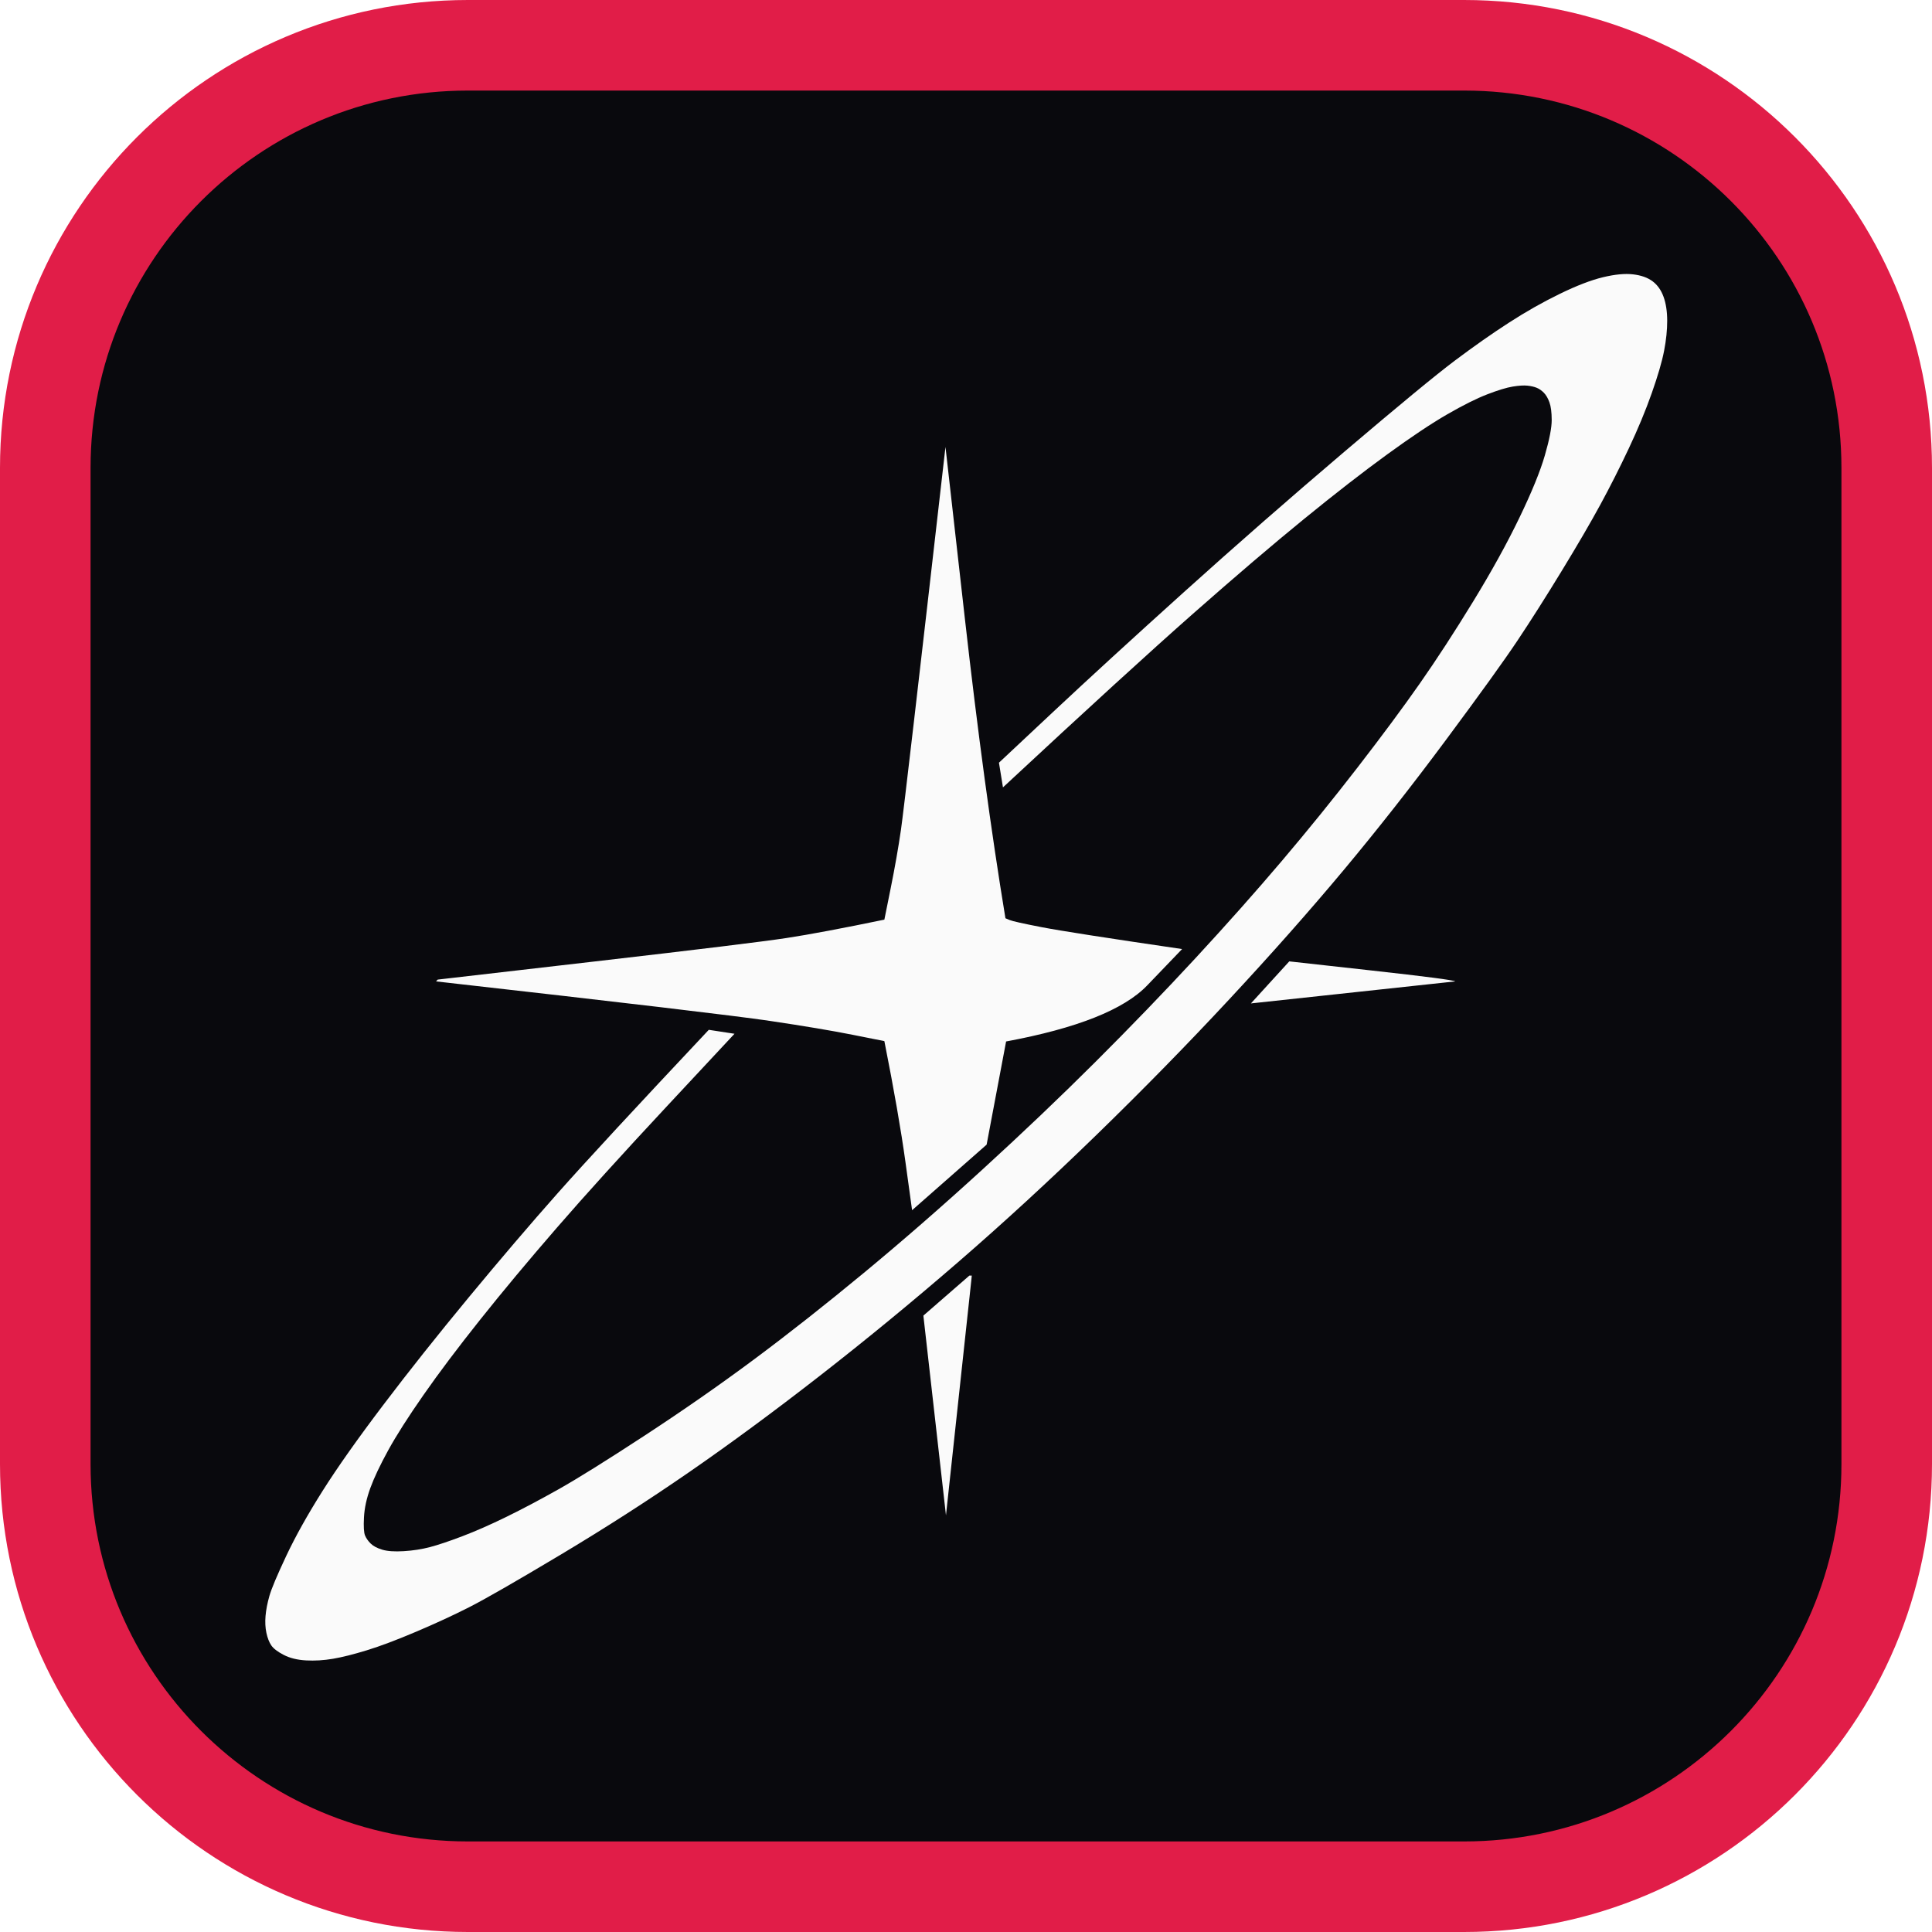
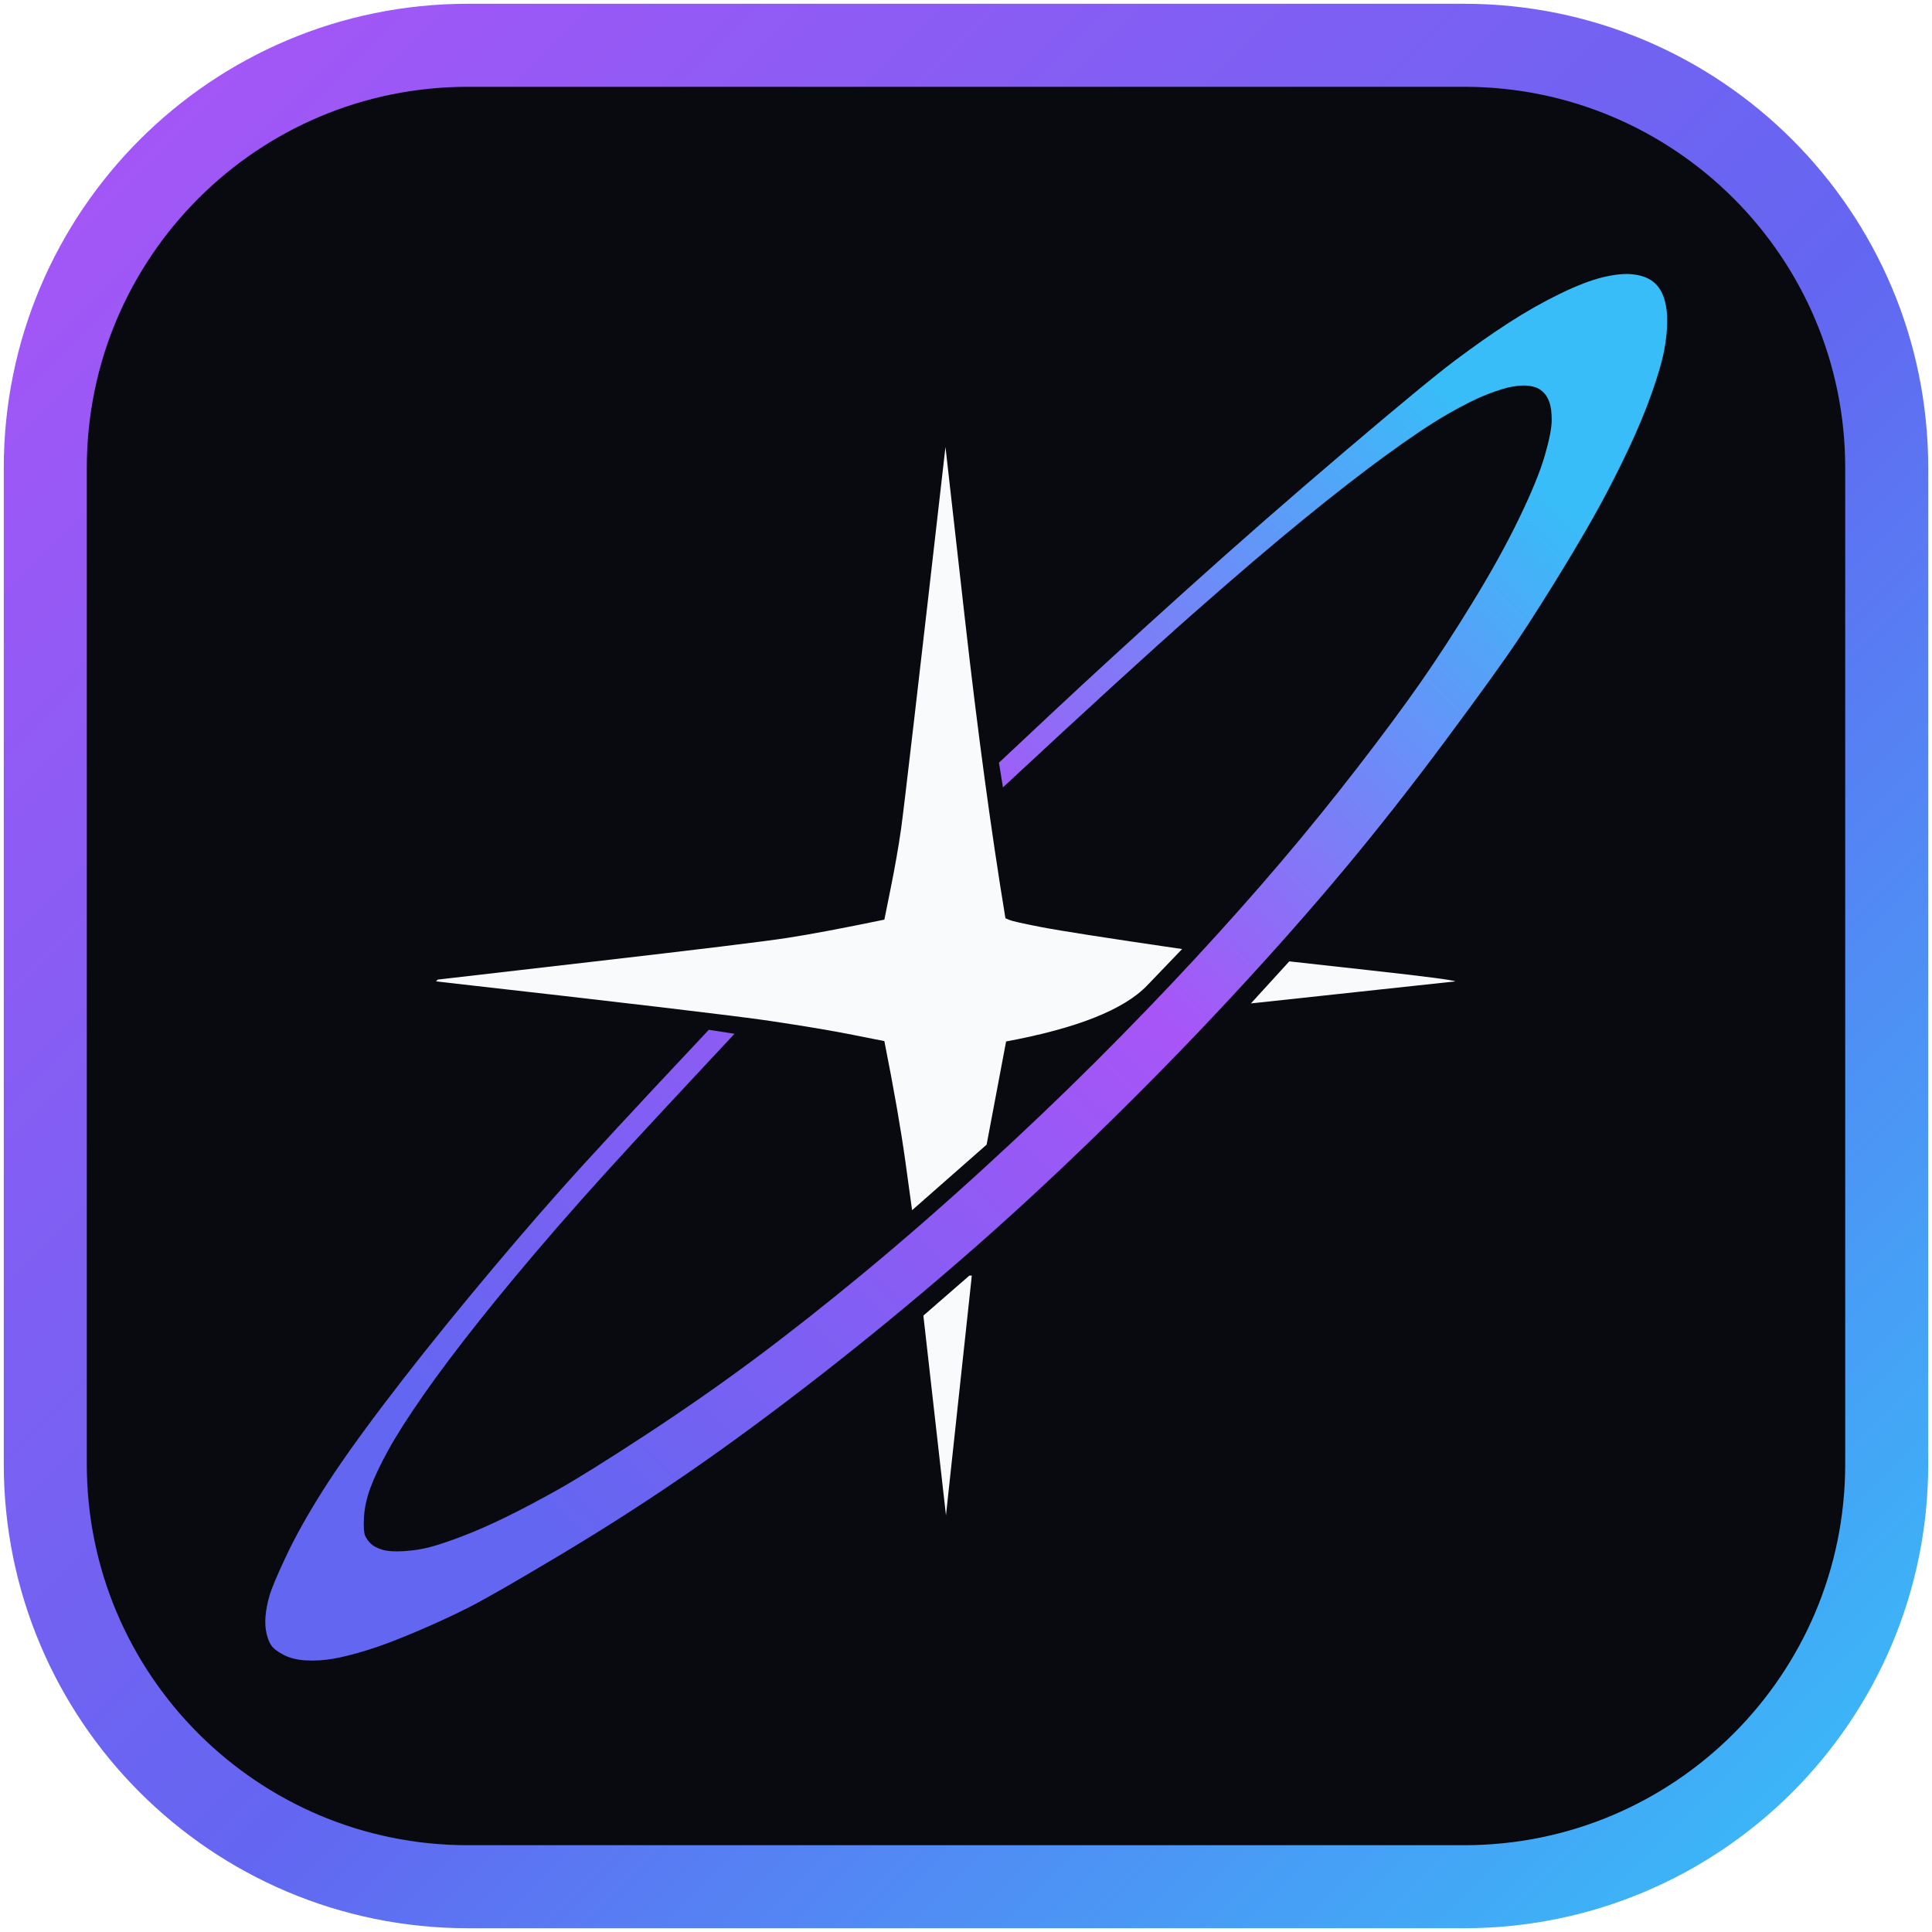
<svg xmlns="http://www.w3.org/2000/svg" viewBox="0 0 512 512" fill="none">
-   <rect x="12" y="12" width="488" height="488" rx="112" fill="#09090D" stroke="#E11D48" stroke-width="24" />
+   <defs>
+     <linearGradient id="beyIconBorder" x1="0%" y1="0%" x2="100%" y2="100%">
+       <stop offset="0%" stop-color="#A855F7" />
+       <stop offset="55%" stop-color="#6366F1" />
+       <stop offset="100%" stop-color="#38BDF8" />
+     </linearGradient>
+     <linearGradient id="beyIconOrbit" x1="15%" y1="85%" x2="88%" y2="12%">
+       <stop offset="0%" stop-color="#6366F1" />
+       <stop offset="55%" stop-color="#A855F7" />
+       <stop offset="100%" stop-color="#38BDF8" />
+     </linearGradient>
+   </defs>
+   <rect x="12" y="12" width="488" height="488" rx="112" fill="#090A0F" stroke="url(#beyIconBorder)" stroke-width="22" />
  <g transform="translate(56, 56) scale(0.40816)">
    <g transform="translate(-35, -12)">
-       <path fill="#FAFAFA" fill-rule="evenodd" d="M 358.00 543.44 L 374.70 546.00 L 330.87 593.00 Q 287.05 640.00 259.31 672.00 Q 231.57 704.00 209.67 731.50 Q 187.77 759.00 172.78 780.50 Q 157.78 802.00 149.82 816.50 Q 141.87 831.00 138.23 841.00 Q 134.59 851.00 134.12 860.00 Q 133.65 869.00 134.82 871.78 Q 136.00 874.56 138.50 877.02 Q 141.00 879.48 146.00 880.98 Q 151.00 882.49 160.00 881.94 Q 169.00 881.39 177.00 879.29 Q 185.00 877.18 198.00 872.24 Q 211.00 867.29 226.50 859.71 Q 242.00 852.13 260.50 841.73 Q 279.00 831.32 316.50 806.79 Q 354.00 782.26 387.50 757.34 Q 421.00 732.41 458.50 701.40 Q 496.00 670.39 535.50 634.31 Q 575.00 598.24 609.20 564.12 Q 643.40 530.00 673.92 497.00 Q 704.43 464.00 729.89 434.00 Q 755.35 404.00 779.31 373.00 Q 803.27 342.00 819.71 318.50 Q 836.14 295.00 854.19 265.50 Q 872.24 236.00 884.29 211.00 Q 896.35 186.00 900.83 170.50 Q 905.31 155.00 905.29 147.50 Q 905.27 140.00 903.81 136.00 Q 902.36 132.00 900.18 129.79 Q 898.00 127.57 895.50 126.56 Q 893.00 125.56 889.50 125.19 Q 886.00 124.82 880.00 125.79 Q 874.00 126.77 863.50 130.81 Q 853.00 134.86 837.50 143.79 Q 822.00 152.73 798.50 169.81 Q 775.00 186.89 744.50 211.75 Q 714.00 236.61 672.50 273.19 Q 631.00 309.76 549.00 386.03 L 546.40 370.00 L 581.20 337.38 Q 616.00 304.76 666.50 259.24 Q 717.00 213.73 770.50 168.24 Q 824.00 122.75 842.50 108.86 Q 861.00 94.97 877.50 84.31 Q 894.00 73.64 910.50 65.61 Q 927.00 57.58 938.62 54.79 Q 950.25 52.00 958.12 52.93 Q 966.00 53.85 970.78 57.43 Q 975.55 61.00 977.91 67.50 Q 980.26 74.00 980.28 83.00 Q 980.30 92.00 978.28 102.50 Q 976.26 113.00 970.27 130.00 Q 964.28 147.00 955.32 166.00 Q 946.36 185.00 936.85 202.50 Q 927.34 220.00 911.78 245.50 Q 896.22 271.00 883.21 290.50 Q 870.21 310.00 836.79 355.00 Q 803.38 400.00 770.19 439.75 Q 737.00 479.49 696.00 523.57 Q 655.00 567.66 609.50 611.88 Q 564.00 656.10 519.50 694.61 Q 475.00 733.11 430.00 768.15 Q 385.00 803.18 345.00 830.79 Q 305.00 858.41 261.50 884.41 Q 218.00 910.41 202.50 918.29 Q 187.00 926.17 168.00 934.23 Q 149.00 942.30 136.00 946.29 Q 123.00 950.28 114.00 951.81 Q 105.00 953.34 96.50 952.87 Q 88.00 952.40 82.00 949.29 Q 76.00 946.18 73.92 943.09 Q 71.85 940.00 70.77 935.00 Q 69.70 930.00 70.21 924.00 Q 70.73 918.00 72.72 911.00 Q 74.71 904.00 83.66 885.00 Q 92.62 866.00 107.13 843.00 Q 121.65 820.00 146.66 787.00 Q 171.67 754.00 202.27 717.00 Q 232.87 680.00 259.90 649.50 Q 286.93 619.00 358.00 543.44 Z M 511.68 165.00 L 524.22 276.00 Q 536.75 387.00 550.61 471.00 L 553.30 472.14 Q 556.00 473.28 574.00 476.77 Q 592.00 480.27 665.32 491.00 L 642.66 514.60 Q 620.00 538.21 551.04 551.00 L 538.39 618.00 L 490.00 660.56 L 485.69 629.28 Q 481.37 598.00 472.00 550.77 L 451.50 546.69 Q 431.00 542.61 397.50 537.63 Q 364.00 532.66 180.91 512.00 L 182.00 510.83 L 284.00 499.05 Q 386.00 487.27 408.50 483.83 Q 431.00 480.39 472.00 471.90 L 476.12 451.45 Q 480.24 431.00 482.78 413.50 Q 485.32 396.00 511.68 165.00 Z M 734.90 499.00 L 787.95 504.88 Q 841.00 510.75 842.68 512.00 L 710.00 526.30 L 734.90 499.00 Z M 527.21 703.00 L 528.75 703.00 L 528.52 705.50 Q 528.29 708.00 512.00 858.68 L 497.33 729.00 L 527.21 703.00 Z" />
+       <path fill="url(#beyIconOrbit)" fill-rule="evenodd" d="M 358.00 543.44 L 374.70 546.00 L 330.87 593.00 Q 287.05 640.00 259.31 672.00 Q 231.57 704.00 209.67 731.50 Q 187.77 759.00 172.78 780.50 Q 157.78 802.00 149.82 816.50 Q 141.87 831.00 138.23 841.00 Q 134.59 851.00 134.12 860.00 Q 133.65 869.00 134.82 871.78 Q 136.00 874.56 138.50 877.02 Q 141.00 879.48 146.00 880.98 Q 151.00 882.49 160.00 881.94 Q 169.00 881.39 177.00 879.29 Q 185.00 877.18 198.00 872.24 Q 211.00 867.29 226.50 859.71 Q 242.00 852.13 260.50 841.73 Q 279.00 831.32 316.50 806.79 Q 354.00 782.26 387.50 757.34 Q 421.00 732.41 458.50 701.40 Q 496.00 670.39 535.50 634.31 Q 575.00 598.24 609.20 564.12 Q 643.40 530.00 673.92 497.00 Q 704.43 464.00 729.89 434.00 Q 755.35 404.00 779.31 373.00 Q 803.27 342.00 819.71 318.50 Q 836.14 295.00 854.19 265.50 Q 872.24 236.00 884.29 211.00 Q 896.35 186.00 900.83 170.50 Q 905.31 155.00 905.29 147.50 Q 905.27 140.00 903.81 136.00 Q 902.36 132.00 900.18 129.79 Q 898.00 127.57 895.50 126.56 Q 893.00 125.56 889.50 125.19 Q 886.00 124.82 880.00 125.79 Q 874.00 126.77 863.50 130.81 Q 853.00 134.86 837.50 143.79 Q 822.00 152.73 798.50 169.81 Q 775.00 186.89 744.50 211.75 Q 714.00 236.61 672.50 273.19 Q 631.00 309.76 549.00 386.03 L 546.40 370.00 L 581.20 337.38 Q 616.00 304.76 666.50 259.24 Q 717.00 213.73 770.50 168.24 Q 824.00 122.75 842.50 108.86 Q 861.00 94.97 877.50 84.31 Q 894.00 73.64 910.50 65.61 Q 927.00 57.58 938.62 54.79 Q 950.25 52.00 958.12 52.93 Q 966.00 53.85 970.78 57.43 Q 975.55 61.00 977.91 67.50 Q 980.26 74.00 980.28 83.00 Q 980.30 92.00 978.28 102.50 Q 976.26 113.00 970.27 130.00 Q 964.28 147.00 955.32 166.00 Q 946.36 185.00 936.85 202.50 Q 927.34 220.00 911.78 245.50 Q 896.22 271.00 883.21 290.50 Q 870.21 310.00 836.79 355.00 Q 803.38 400.00 770.19 439.75 Q 737.00 479.49 696.00 523.57 Q 655.00 567.66 609.50 611.88 Q 564.00 656.10 519.50 694.61 Q 475.00 733.11 430.00 768.15 Q 385.00 803.18 345.00 830.79 Q 305.00 858.41 261.50 884.41 Q 218.00 910.41 202.50 918.29 Q 187.00 926.17 168.00 934.23 Q 149.00 942.30 136.00 946.29 Q 123.00 950.28 114.00 951.81 Q 105.00 953.34 96.50 952.87 Q 88.00 952.40 82.00 949.29 Q 76.00 946.18 73.92 943.09 Q 71.85 940.00 70.77 935.00 Q 69.70 930.00 70.21 924.00 Q 70.73 918.00 72.72 911.00 Q 74.71 904.00 83.66 885.00 Q 92.62 866.00 107.13 843.00 Q 121.65 820.00 146.66 787.00 Q 171.67 754.00 202.27 717.00 Q 232.87 680.00 259.90 649.50 Q 286.93 619.00 358.00 543.44 Z" />
+       <path fill="#F8FAFC" fill-rule="evenodd" d="M 511.68 165.00 L 524.22 276.00 Q 536.75 387.00 550.61 471.00 L 553.30 472.14 Q 556.00 473.28 574.00 476.77 Q 592.00 480.27 665.32 491.00 L 642.66 514.60 Q 620.00 538.21 551.04 551.00 L 538.39 618.00 L 490.00 660.56 L 485.69 629.28 Q 481.37 598.00 472.00 550.77 L 451.50 546.69 Q 431.00 542.61 397.50 537.63 Q 364.00 532.66 180.91 512.00 L 182.00 510.83 L 284.00 499.05 Q 386.00 487.27 408.50 483.83 Q 431.00 480.39 472.00 471.90 L 476.12 451.45 Q 480.24 431.00 482.78 413.50 Q 485.32 396.00 511.68 165.00 Z M 734.90 499.00 L 787.95 504.88 Q 841.00 510.75 842.68 512.00 L 710.00 526.30 L 734.90 499.00 Z M 527.21 703.00 L 528.75 703.00 L 528.52 705.50 Q 528.29 708.00 512.00 858.68 L 497.33 729.00 L 527.21 703.00 Z" />
    </g>
  </g>
</svg>
